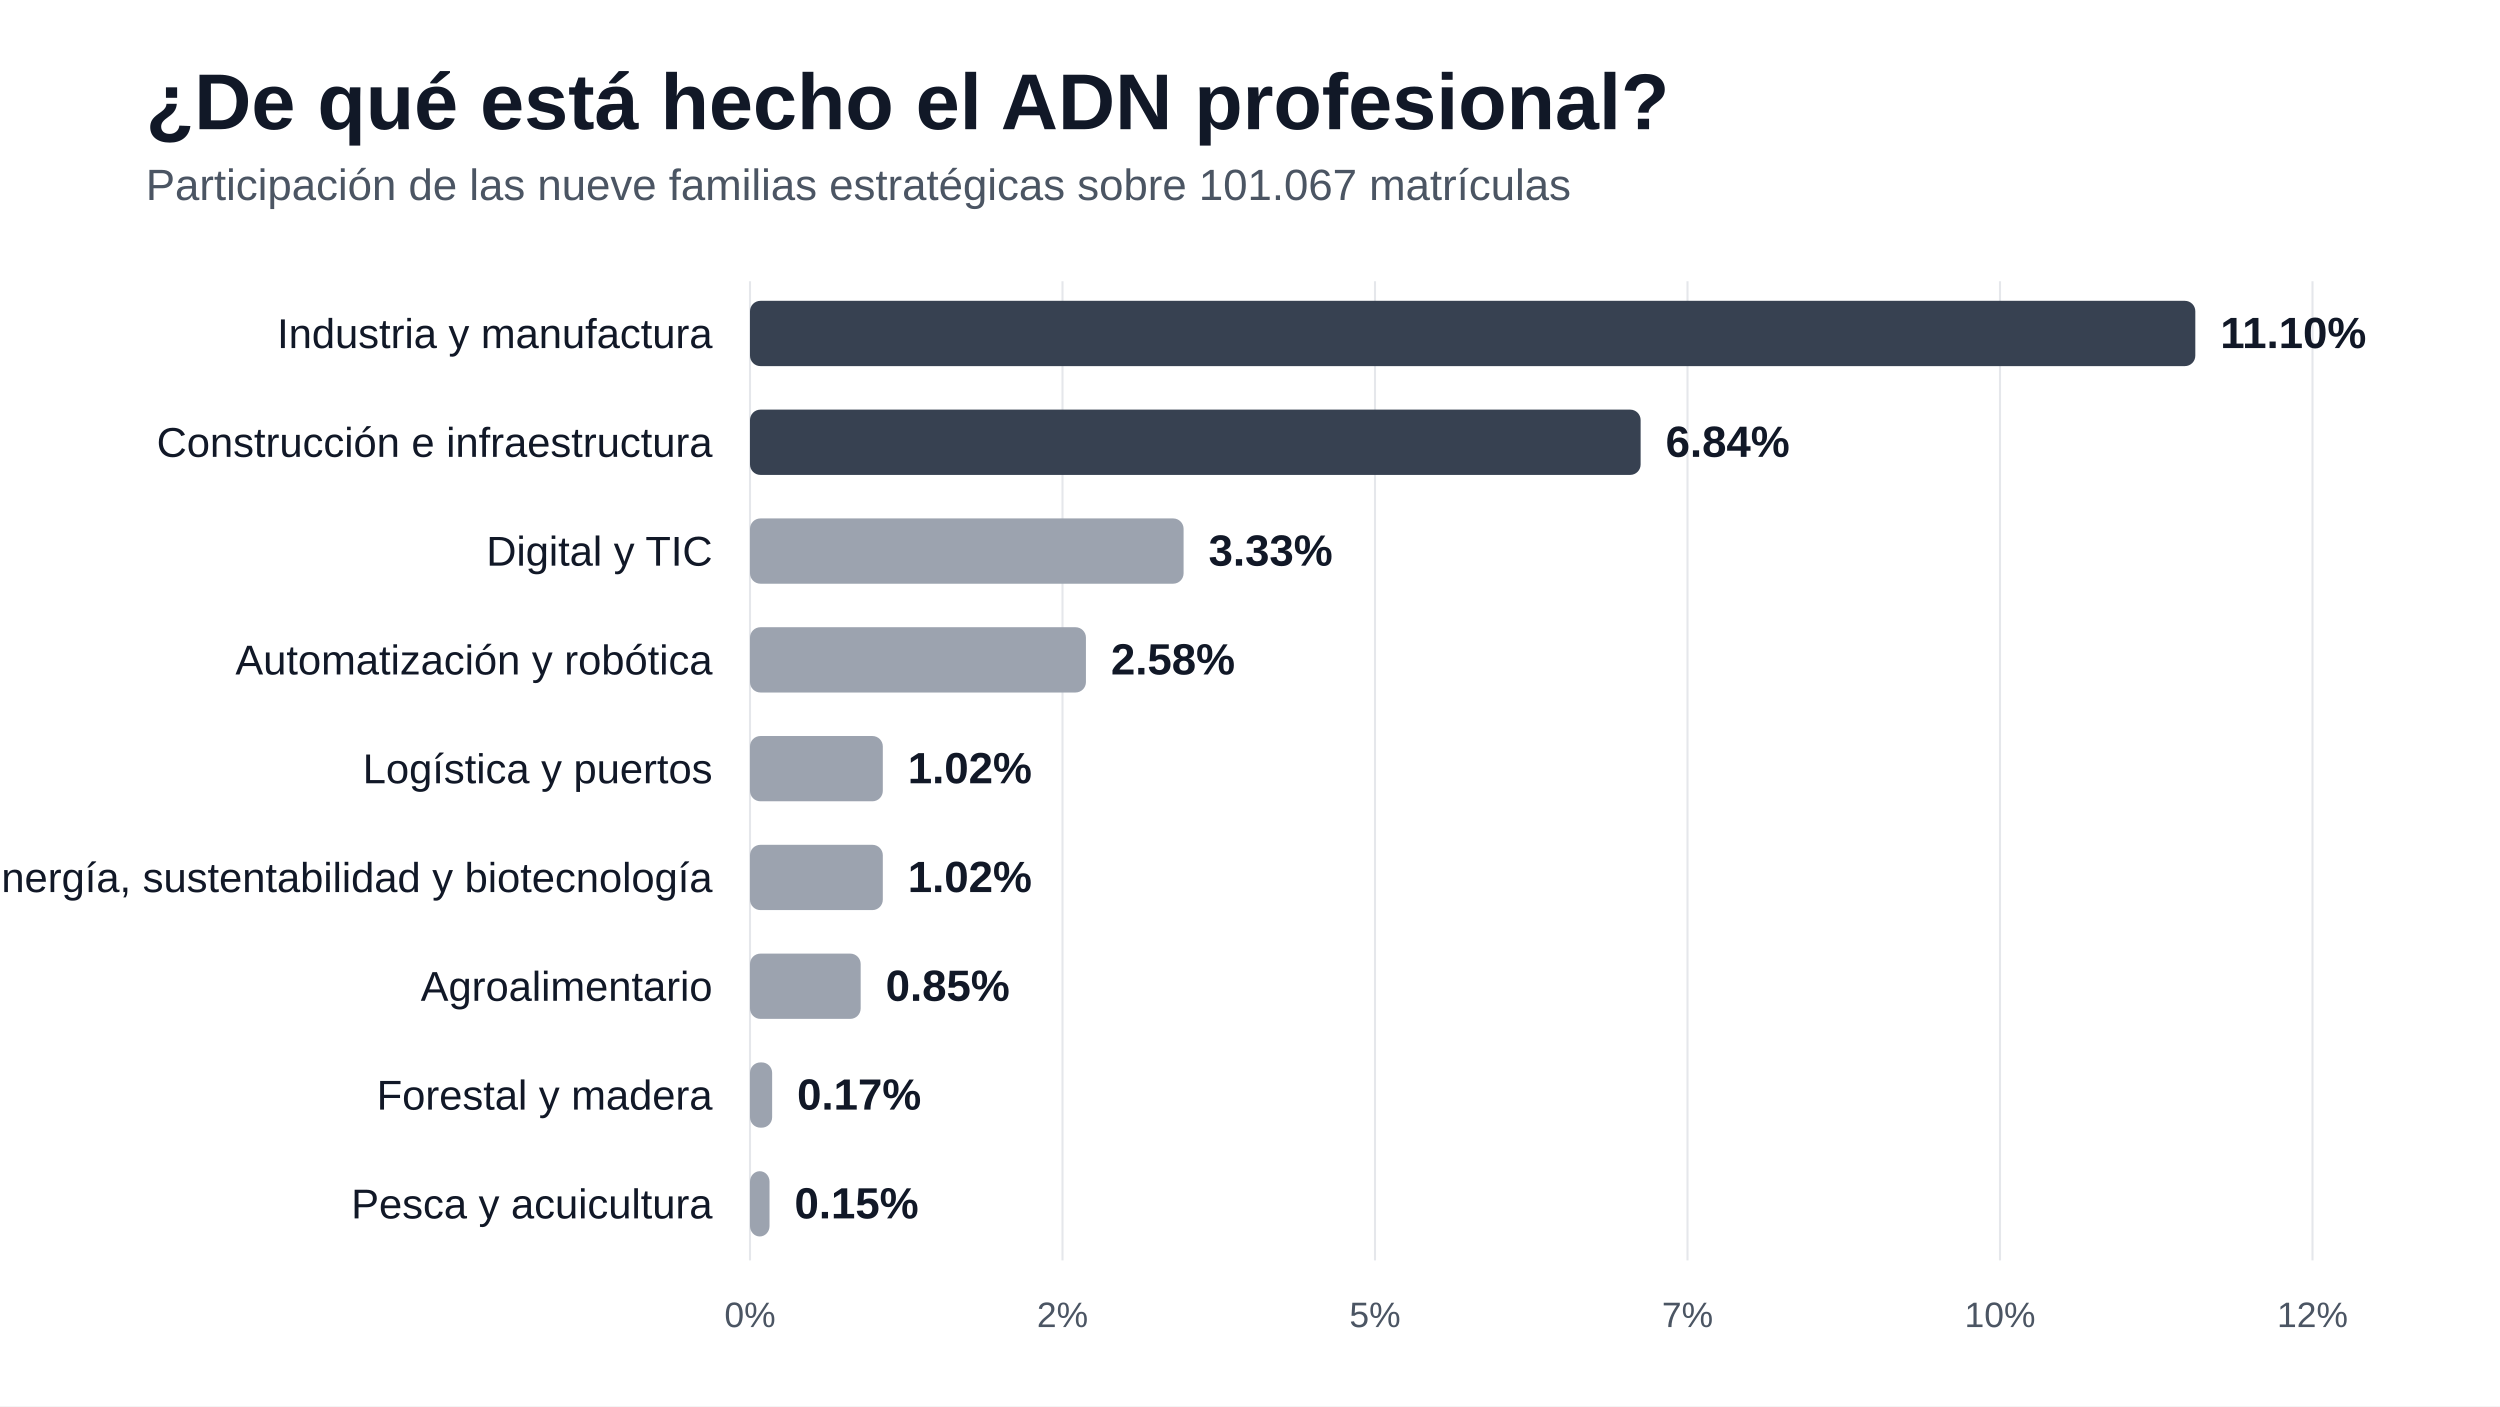
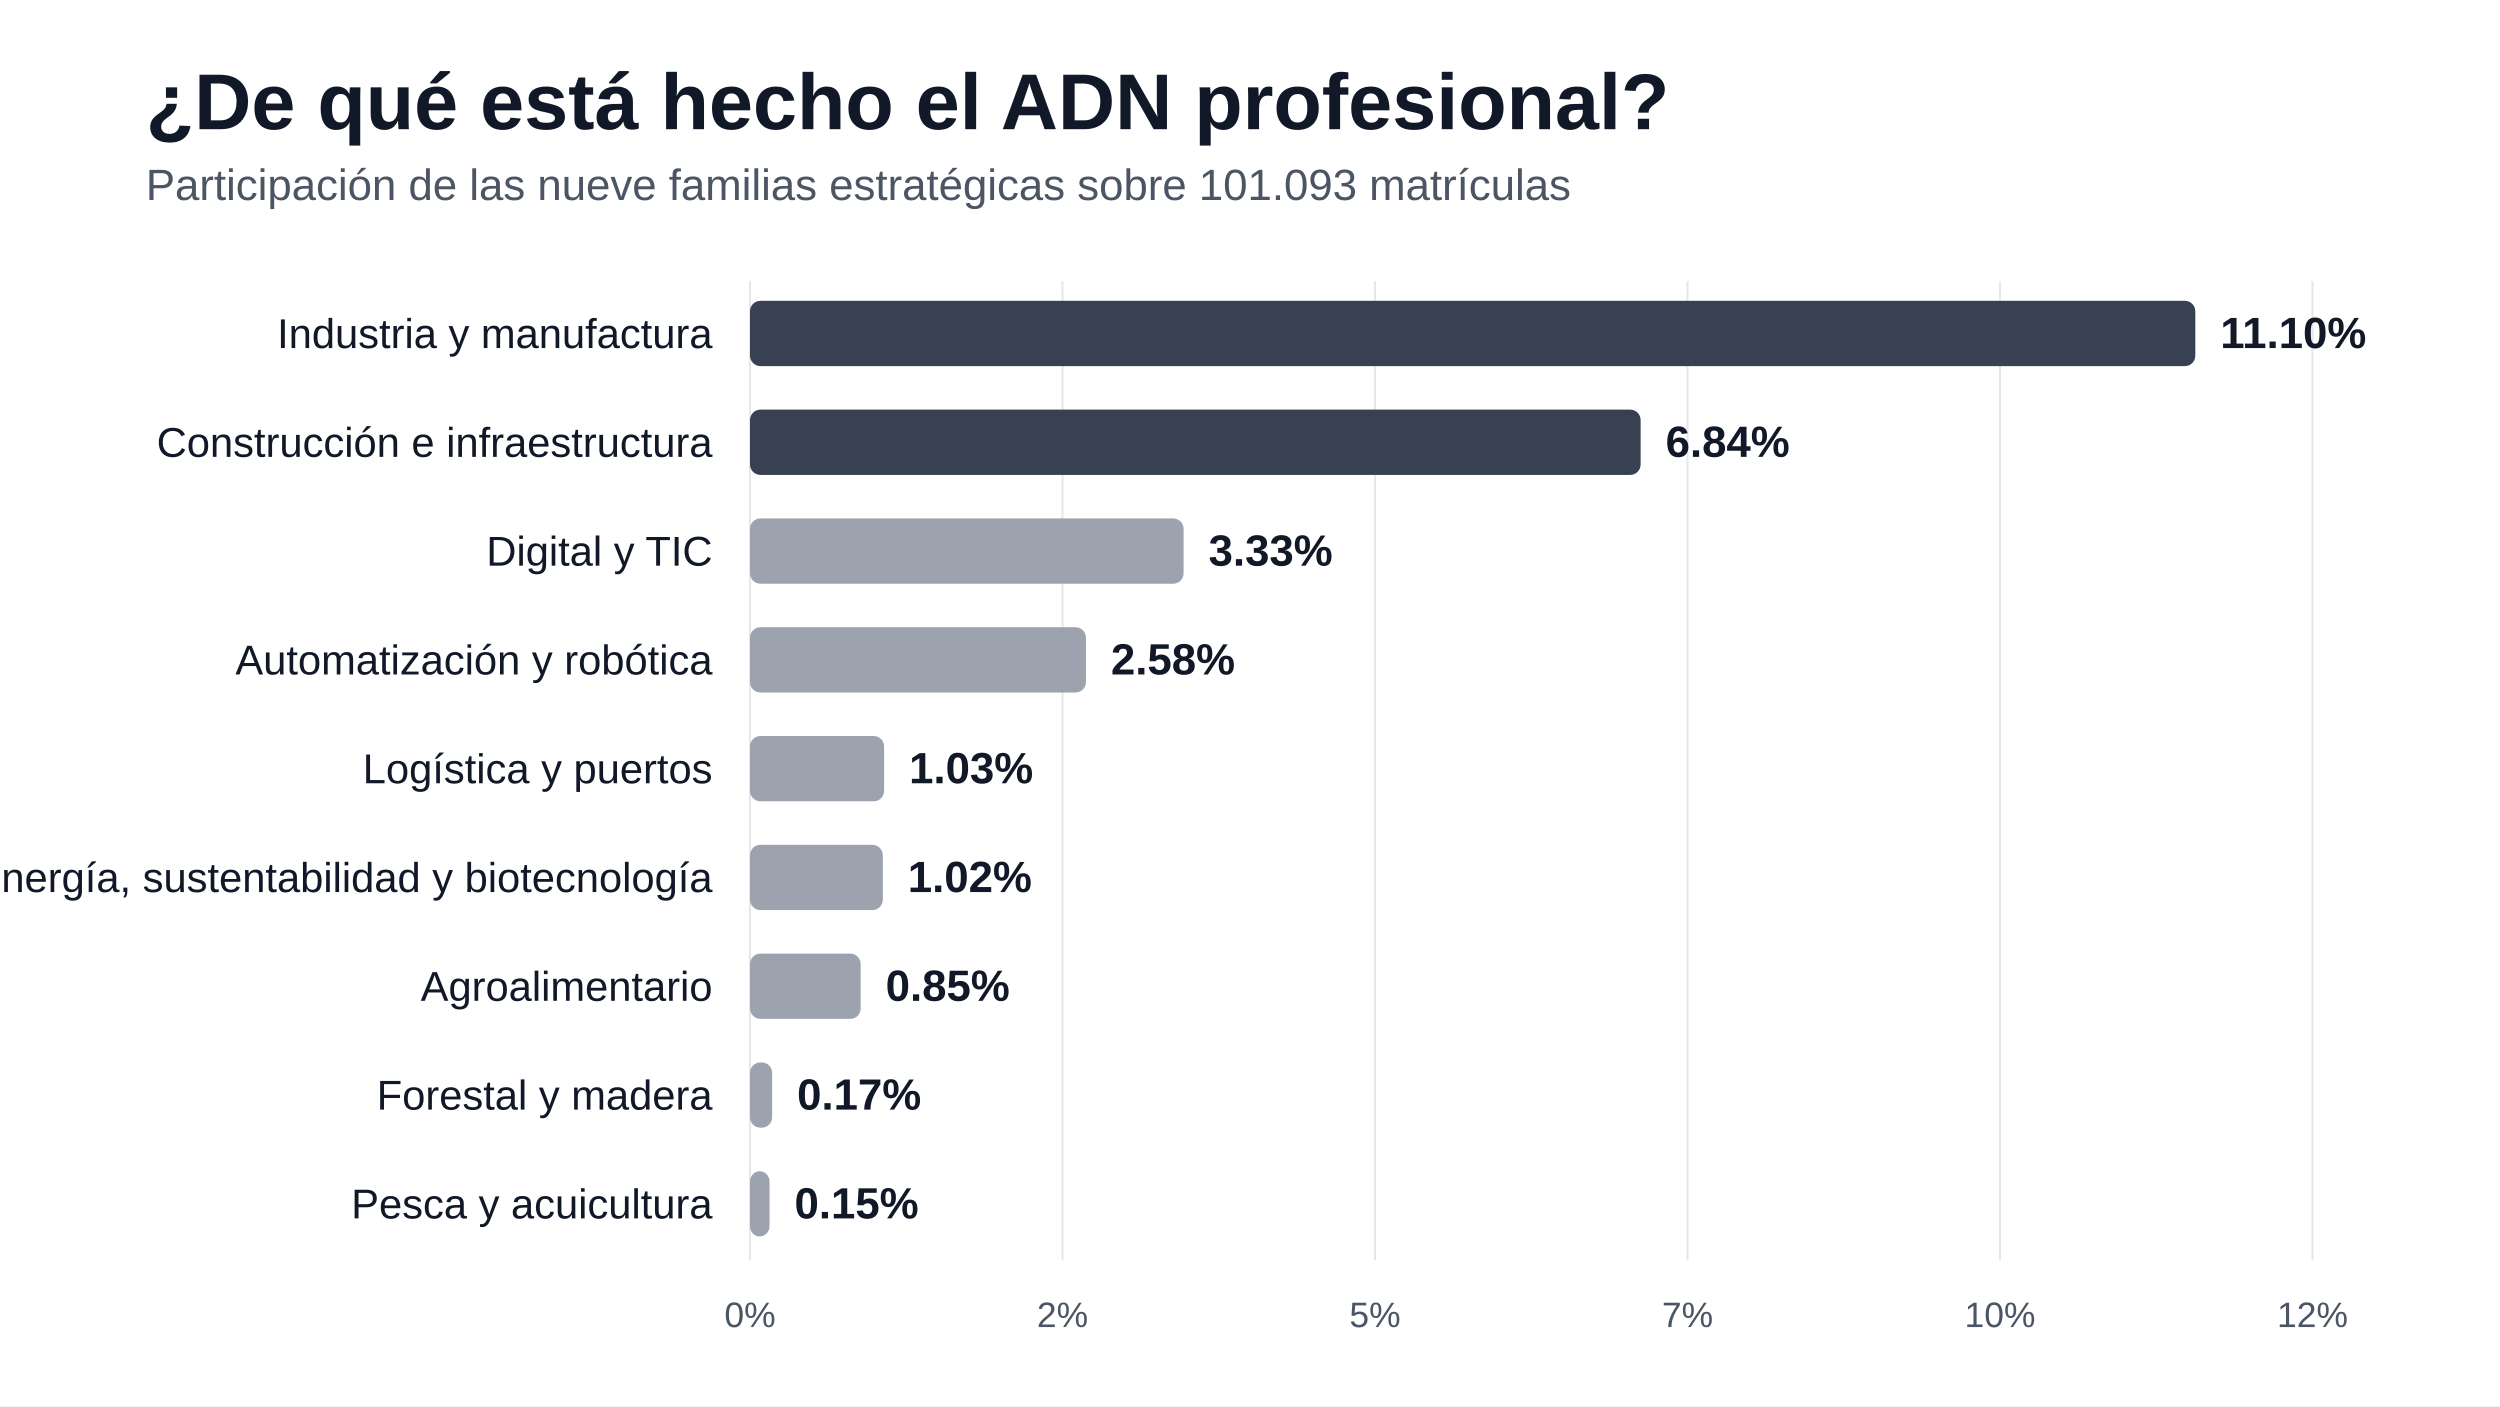
<svg xmlns="http://www.w3.org/2000/svg" width="1200" height="675" viewBox="0 0 1200 675">
  <rect width="100%" height="100%" fill="#ffffff" />
  <style>
    text{font-family:Arial,Helvetica,sans-serif;fill:#111827}
    .title{font-size:38px;font-weight:700}.sub{font-size:21px;fill:#4b5563}
    .lab{font-size:20px}.val{font-size:21px;font-weight:700}.small{font-size:17px;fill:#4b5563}
  </style>
  <text x="70" y="62" class="title">¿De qué está hecho el ADN profesional?</text>
-   <text x="70" y="96" class="sub">Participación de las nueve familias estratégicas sobre 101.067 matrículas</text>
+   <text x="70" y="96" class="sub">Participación de las nueve familias estratégicas sobre 101.093 matrículas</text>
  <line x1="360" y1="135" x2="360" y2="605" stroke="#e5e7eb" />
  <text x="360" y="637" text-anchor="middle" class="small">0%</text>
  <line x1="510" y1="135" x2="510" y2="605" stroke="#e5e7eb" />
  <text x="510" y="637" text-anchor="middle" class="small">2%</text>
  <line x1="660" y1="135" x2="660" y2="605" stroke="#e5e7eb" />
  <text x="660" y="637" text-anchor="middle" class="small">5%</text>
  <line x1="810" y1="135" x2="810" y2="605" stroke="#e5e7eb" />
  <text x="810" y="637" text-anchor="middle" class="small">7%</text>
  <line x1="960" y1="135" x2="960" y2="605" stroke="#e5e7eb" />
  <text x="960" y="637" text-anchor="middle" class="small">10%</text>
  <line x1="1110" y1="135" x2="1110" y2="605" stroke="#e5e7eb" />
  <text x="1110" y="637" text-anchor="middle" class="small">12%</text>
  <text x="342" y="167.067" text-anchor="end" class="lab">Industria y manufactura</text>
  <rect x="360" y="144.4" width="693.75" height="31.333" rx="5" fill="#374151" />
  <text x="1065.75" y="167.067" class="val">11.10%</text>
  <text x="342" y="219.289" text-anchor="end" class="lab">Construcción e infraestructura</text>
  <rect x="360" y="196.622" width="427.5" height="31.333" rx="5" fill="#374151" />
  <text x="799.5" y="219.289" class="val">6.84%</text>
  <text x="342" y="271.511" text-anchor="end" class="lab">Digital y TIC</text>
  <rect x="360" y="248.844" width="208.125" height="31.333" rx="5" fill="#9ca3af" />
  <text x="580.125" y="271.511" class="val">3.33%</text>
  <text x="342" y="323.733" text-anchor="end" class="lab">Automatización y robótica</text>
  <rect x="360" y="301.067" width="161.25" height="31.333" rx="5" fill="#9ca3af" />
  <text x="533.25" y="323.733" class="val">2.58%</text>
  <text x="342" y="375.956" text-anchor="end" class="lab">Logística y puertos</text>
-   <rect x="360" y="353.289" width="63.75" height="31.333" rx="5" fill="#9ca3af" />
-   <text x="435.75" y="375.956" class="val">1.02%</text>
+   <rect x="360" y="353.289" width="64.375" height="31.333" rx="5" fill="#9ca3af" />
+   <text x="436.375" y="375.956" class="val">1.03%</text>
  <text x="342" y="428.178" text-anchor="end" class="lab">Energía, sustentabilidad y biotecnología</text>
  <rect x="360" y="405.511" width="63.75" height="31.333" rx="5" fill="#9ca3af" />
  <text x="435.75" y="428.178" class="val">1.02%</text>
  <text x="342" y="480.4" text-anchor="end" class="lab">Agroalimentario</text>
  <rect x="360" y="457.733" width="53.125" height="31.333" rx="5" fill="#9ca3af" />
  <text x="425.125" y="480.4" class="val">0.85%</text>
  <text x="342" y="532.622" text-anchor="end" class="lab">Forestal y madera</text>
  <rect x="360" y="509.956" width="10.625" height="31.333" rx="5" fill="#9ca3af" />
  <text x="382.625" y="532.622" class="val">0.17%</text>
  <text x="342" y="584.844" text-anchor="end" class="lab">Pesca y acuicultura</text>
  <rect x="360" y="562.178" width="9.375" height="31.333" rx="5" fill="#9ca3af" />
  <text x="381.375" y="584.844" class="val">0.15%</text>
</svg>
